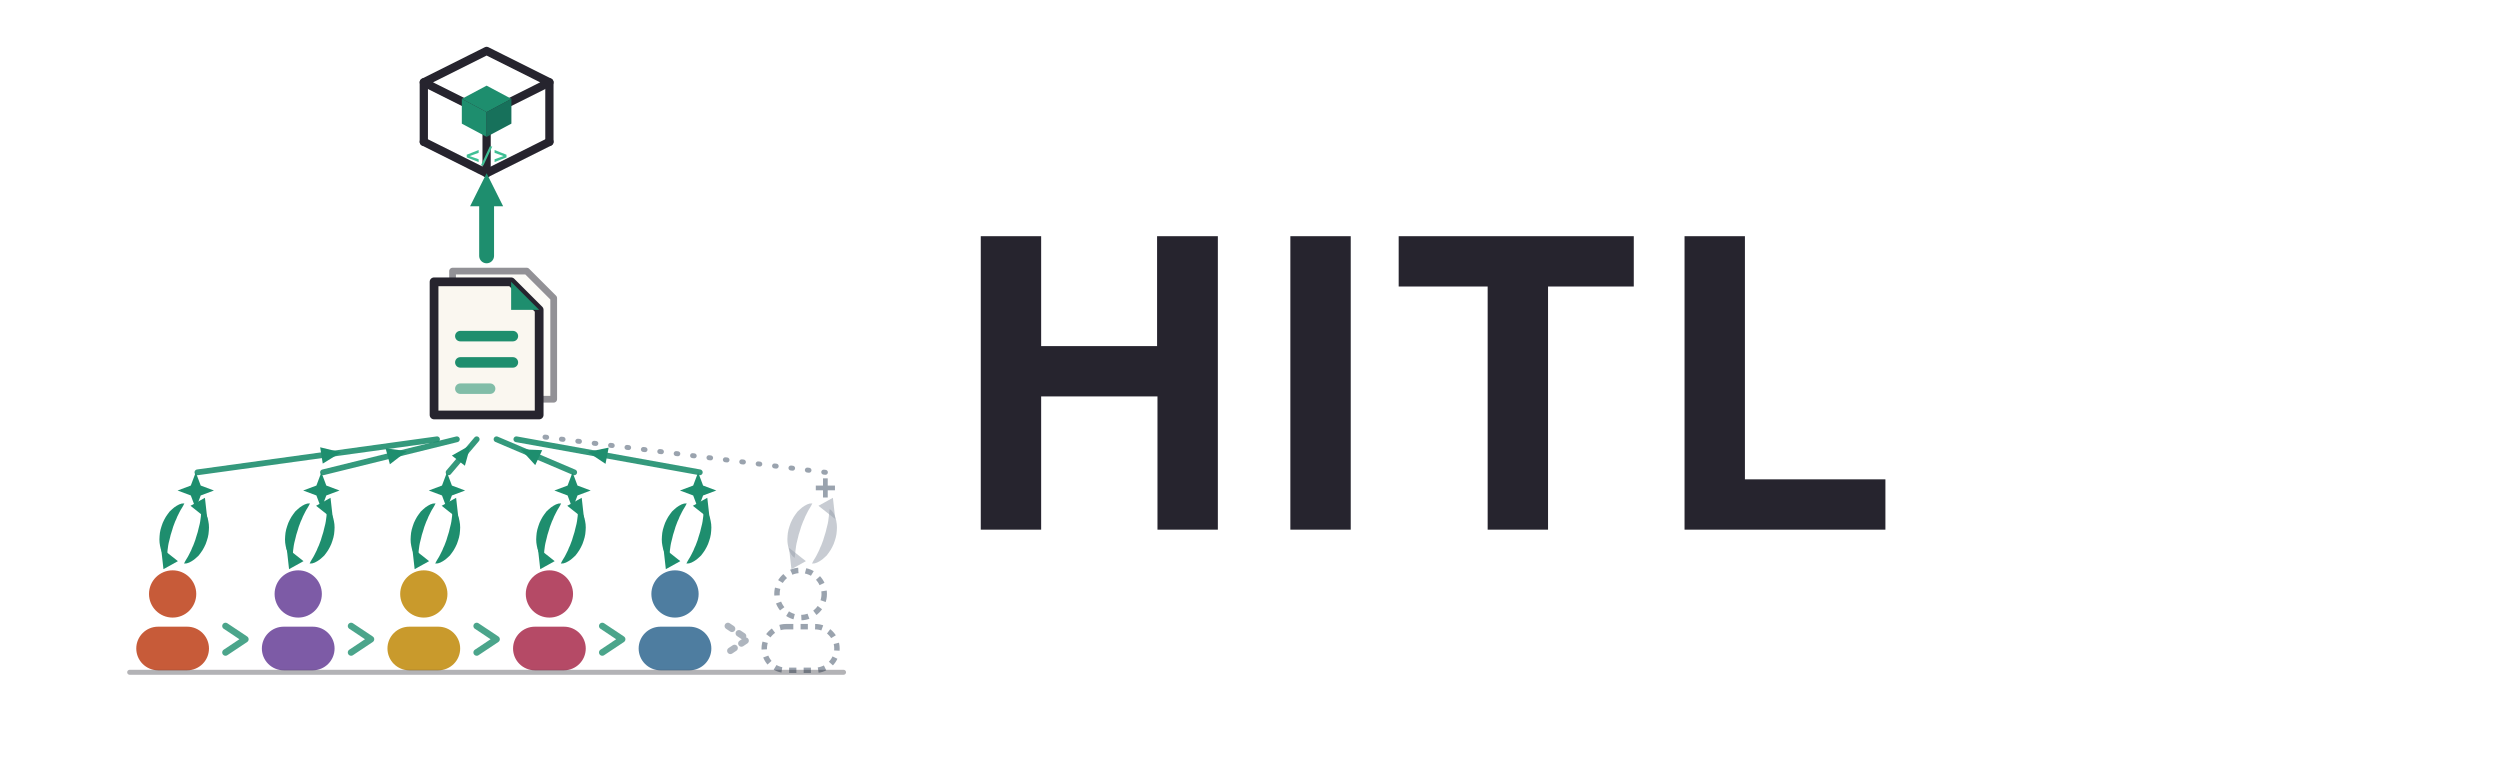
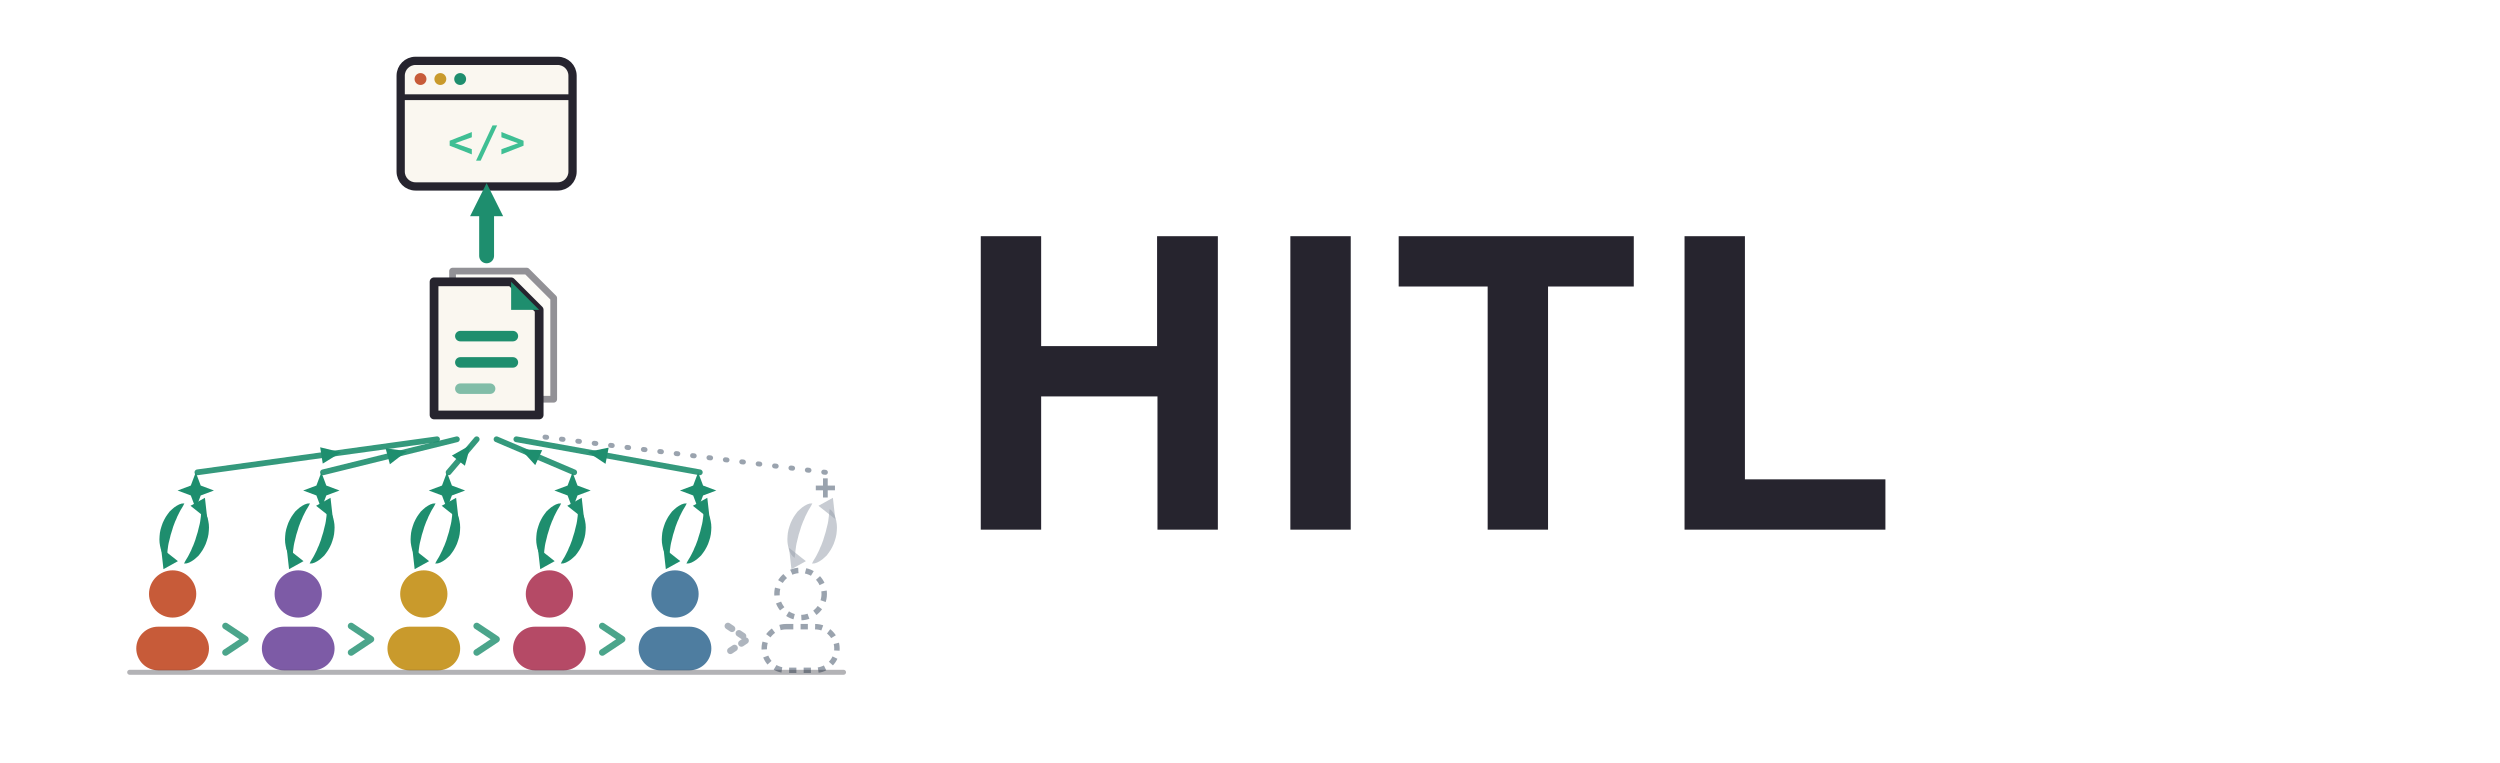
<svg xmlns="http://www.w3.org/2000/svg" width="1180" height="360" viewBox="0 0 1180 360">
  <g transform="translate(30,10) scale(0.78) translate(0,-30)">
-     <g transform="translate(256,128)">
-       <g fill="none" stroke="#26242E" stroke-width="5" stroke-linejoin="round" stroke-linecap="round">
-         <polygon points="0,-80 38,-61 0,-42 -38,-61" />
-         <line x1="-38" y1="-61" x2="-38" y2="-25" />
-         <line x1="38" y1="-61" x2="38" y2="-25" />
-         <line x1="0" y1="-42" x2="0" y2="-6" />
-         <polyline points="-38,-25 0,-6 38,-25" />
-       </g>
-       <polygon points="0,-59 15,-51 0,-43 -15,-51" fill="#1E8E6E" />
-       <polygon points="-15,-51 0,-43 0,-28 -15,-36" fill="#1E8E6E" />
-       <polygon points="15,-51 0,-43 0,-28 15,-36" fill="#17715B" />
-       <text x="0" y="-12" text-anchor="middle" font-family="Menlo, Consolas, monospace" font-weight="bold" font-size="14" fill="#3FBF94">&lt;/&gt;</text>
+     <g transform="translate(256,92)">
+       <rect x="-52" y="-38" width="104" height="76" rx="9" fill="#FAF7F0" stroke="#26242E" stroke-width="5" />
+       <line x1="-52" y1="-16" x2="52" y2="-16" stroke="#26242E" stroke-width="3.5" />
+       <circle cx="-40" cy="-27" r="3.6" fill="#C75B39" />
+       <circle cx="-28" cy="-27" r="3.6" fill="#C99A2C" />
+       <circle cx="-16" cy="-27" r="3.6" fill="#1E8E6E" />
+       <text x="0" y="20" text-anchor="middle" font-family="Menlo, Consolas, monospace" font-weight="bold" font-size="26" fill="#3FBF94">&lt;/&gt;</text>
    </g>
-     <line x1="256" y1="172" x2="256" y2="140" stroke="#1E8E6E" stroke-width="9" stroke-linecap="round" />
-     <polygon points="12,0 -8,10 -8,-10" fill="#1E8E6E" transform="translate(256,134) rotate(-90)" />
+     <line x1="256" y1="172" x2="256" y2="146" stroke="#1E8E6E" stroke-width="9" stroke-linecap="round" />
+     <polygon points="12,0 -8,10 -8,-10" fill="#1E8E6E" transform="translate(256,140) rotate(-90)" />
    <g transform="translate(256,228)">
      <g transform="translate(10,-8) scale(1.02)" opacity="0.5">
        <path d="M -30 -38 L 14 -38 L 30 -22 L 30 38 L -30 38 Z" fill="#FAF7F0" stroke="#26242E" stroke-width="4" stroke-linejoin="round" />
      </g>
      <g transform="scale(1.06)">
        <path d="M -30 -38 L 14 -38 L 30 -22 L 30 38 L -30 38 Z" fill="#FAF7F0" stroke="#26242E" stroke-width="5" stroke-linejoin="round" />
        <path d="M 14 -38 L 14 -22 L 30 -22 Z" fill="#1E8E6E" />
        <rect x="-18" y="-10" width="36" height="6" rx="3" fill="#1E8E6E" />
        <rect x="-18" y="5" width="36" height="6" rx="3" fill="#1E8E6E" />
        <rect x="-18" y="20" width="23" height="6" rx="3" fill="#1E8E6E" opacity="0.55" />
      </g>
    </g>
    <line x1="81" y1="303" x2="226" y2="283" stroke="#1E8E6E" stroke-width="3.5" stroke-linecap="round" opacity="0.9" />
    <polygon points="7,0 -5,5 -5,-5" fill="#1E8E6E" transform="translate(161,292) rotate(-9)" />
    <g transform="translate(66,392) scale(1.1)" fill="#C75B39">
      <circle cx="0" cy="-14" r="13" />
      <rect x="-20" y="4" width="40" height="24" rx="12" />
    </g>
    <polygon points="72.9,358.2 74.5,358.1 76.0,357.6 77.5,356.8 79.0,355.8 80.4,354.6 81.8,353.3 83.0,351.7 84.1,350.1 85.1,348.3 86.0,346.4 86.7,344.4 87.3,342.4 87.7,340.4 87.9,338.4 88.0,336.4 87.9,334.4 87.6,332.5 87.2,330.7 86.6,329.0 85.8,327.5 84.8,326.2 83.6,325.2 83.6,325.2 83.4,326.7 83.2,328.2 83.1,329.6 82.9,331.1 82.7,332.6 82.4,334.2 82.0,335.8 81.6,337.4 81.2,339.1 80.7,340.7 80.2,342.3 79.7,344.0 79.1,345.6 78.5,347.2 77.8,348.7 77.2,350.2 76.5,351.6 75.8,353.0 75.1,354.3 74.3,355.6 73.6,356.8 72.9,358.2" fill="#1E8E6E" />
    <polygon points="7,0 -5,5 -5,-5" fill="#1E8E6E" transform="translate(83.6,325.2) rotate(61)" />
    <polygon points="73.1,321.8 71.5,321.9 70.0,322.4 68.5,323.2 67.0,324.2 65.6,325.4 64.2,326.7 63.0,328.3 61.9,329.9 60.9,331.7 60.0,333.6 59.3,335.6 58.7,337.6 58.3,339.6 58.1,341.6 58.0,343.6 58.1,345.6 58.4,347.5 58.8,349.3 59.4,351.0 60.2,352.5 61.2,353.8 62.4,354.8 62.4,354.8 62.6,353.3 62.8,351.8 62.9,350.4 63.1,348.9 63.3,347.4 63.6,345.8 64.0,344.2 64.4,342.6 64.8,340.9 65.3,339.3 65.8,337.7 66.3,336.0 66.9,334.4 67.5,332.8 68.2,331.3 68.8,329.8 69.5,328.4 70.2,327.0 70.9,325.7 71.7,324.4 72.4,323.2 73.1,321.8" fill="#1E8E6E" />
    <polygon points="7,0 -5,5 -5,-5" fill="#1E8E6E" transform="translate(62.4,354.8) rotate(-119)" />
    <path transform="translate(80,314) scale(1.0)" fill="#1E8E6E" d="M0,-11 L3,-3 L11,0 L3,3 L0,11 L-3,3 L-11,0 L-3,-3 Z" />
    <line x1="157" y1="303" x2="238" y2="283" stroke="#1E8E6E" stroke-width="3.5" stroke-linecap="round" opacity="0.9" />
    <polygon points="7,0 -5,5 -5,-5" fill="#1E8E6E" transform="translate(201,292) rotate(-15)" />
    <g transform="translate(142,392) scale(1.1)" fill="#7D5BA6">
      <circle cx="0" cy="-14" r="13" />
      <rect x="-20" y="4" width="40" height="24" rx="12" />
    </g>
    <polygon points="148.9,358.2 150.5,358.1 152.0,357.6 153.5,356.8 155.0,355.8 156.4,354.6 157.8,353.3 159.0,351.7 160.1,350.1 161.1,348.3 162.0,346.4 162.7,344.4 163.3,342.4 163.7,340.4 163.9,338.4 164.0,336.4 163.9,334.4 163.6,332.5 163.2,330.7 162.6,329.0 161.8,327.5 160.8,326.2 159.6,325.2 159.6,325.2 159.4,326.7 159.2,328.2 159.1,329.6 158.9,331.1 158.7,332.6 158.4,334.2 158.0,335.8 157.6,337.4 157.2,339.1 156.7,340.7 156.2,342.3 155.7,344.0 155.1,345.6 154.5,347.2 153.8,348.7 153.2,350.2 152.5,351.6 151.8,353.0 151.1,354.3 150.3,355.6 149.6,356.8 148.9,358.2" fill="#1E8E6E" />
    <polygon points="7,0 -5,5 -5,-5" fill="#1E8E6E" transform="translate(159.6,325.2) rotate(61)" />
    <polygon points="149.1,321.8 147.5,321.9 146.0,322.4 144.5,323.2 143.0,324.2 141.6,325.4 140.2,326.7 139.0,328.3 137.9,329.9 136.9,331.7 136.0,333.6 135.3,335.6 134.7,337.6 134.3,339.6 134.1,341.6 134.0,343.6 134.1,345.6 134.4,347.5 134.8,349.3 135.4,351.0 136.2,352.5 137.2,353.8 138.4,354.8 138.4,354.8 138.6,353.3 138.8,351.8 138.9,350.4 139.1,348.9 139.3,347.4 139.6,345.8 140.0,344.2 140.4,342.6 140.8,340.9 141.3,339.3 141.8,337.7 142.3,336.0 142.9,334.4 143.5,332.8 144.2,331.3 144.8,329.8 145.5,328.4 146.2,327.0 146.9,325.7 147.7,324.4 148.4,323.2 149.1,321.8" fill="#1E8E6E" />
    <polygon points="7,0 -5,5 -5,-5" fill="#1E8E6E" transform="translate(138.4,354.8) rotate(-119)" />
    <path transform="translate(156,314) scale(1.0)" fill="#1E8E6E" d="M0,-11 L3,-3 L11,0 L3,3 L0,11 L-3,3 L-11,0 L-3,-3 Z" />
    <line x1="233" y1="303" x2="250" y2="283" stroke="#1E8E6E" stroke-width="3.5" stroke-linecap="round" opacity="0.9" />
    <polygon points="7,0 -5,5 -5,-5" fill="#1E8E6E" transform="translate(242,292) rotate(-52)" />
    <g transform="translate(218,392) scale(1.1)" fill="#C99A2C">
      <circle cx="0" cy="-14" r="13" />
      <rect x="-20" y="4" width="40" height="24" rx="12" />
    </g>
    <polygon points="224.9,358.2 226.5,358.1 228.0,357.6 229.5,356.8 231.0,355.8 232.4,354.6 233.8,353.3 235.0,351.7 236.1,350.1 237.1,348.3 238.0,346.4 238.7,344.4 239.3,342.4 239.7,340.4 239.9,338.4 240.0,336.4 239.9,334.4 239.6,332.5 239.2,330.7 238.6,329.0 237.8,327.5 236.8,326.2 235.6,325.2 235.6,325.2 235.4,326.7 235.2,328.2 235.1,329.6 234.9,331.1 234.7,332.6 234.4,334.2 234.0,335.8 233.6,337.4 233.2,339.1 232.7,340.7 232.2,342.3 231.7,344.0 231.1,345.6 230.5,347.2 229.8,348.7 229.2,350.2 228.5,351.6 227.8,353.0 227.1,354.3 226.3,355.6 225.6,356.8 224.9,358.2" fill="#1E8E6E" />
    <polygon points="7,0 -5,5 -5,-5" fill="#1E8E6E" transform="translate(235.6,325.2) rotate(61)" />
    <polygon points="225.1,321.8 223.5,321.9 222.0,322.4 220.5,323.2 219.0,324.2 217.6,325.4 216.2,326.7 215.0,328.3 213.9,329.9 212.9,331.7 212.0,333.6 211.3,335.6 210.7,337.6 210.3,339.6 210.1,341.6 210.0,343.6 210.1,345.6 210.4,347.5 210.8,349.3 211.4,351.0 212.2,352.5 213.2,353.8 214.4,354.8 214.4,354.8 214.6,353.3 214.8,351.8 214.9,350.4 215.1,348.9 215.3,347.4 215.6,345.8 216.0,344.2 216.4,342.6 216.8,340.9 217.3,339.3 217.8,337.7 218.3,336.0 218.9,334.4 219.5,332.8 220.2,331.3 220.8,329.8 221.5,328.4 222.2,327.0 222.9,325.7 223.7,324.4 224.4,323.2 225.1,321.8" fill="#1E8E6E" />
    <polygon points="7,0 -5,5 -5,-5" fill="#1E8E6E" transform="translate(214.4,354.8) rotate(-119)" />
    <path transform="translate(232,314) scale(1.0)" fill="#1E8E6E" d="M0,-11 L3,-3 L11,0 L3,3 L0,11 L-3,3 L-11,0 L-3,-3 Z" />
    <line x1="309" y1="303" x2="262" y2="283" stroke="#1E8E6E" stroke-width="3.5" stroke-linecap="round" opacity="0.9" />
    <polygon points="7,0 -5,5 -5,-5" fill="#1E8E6E" transform="translate(283,292) rotate(-155)" />
    <g transform="translate(294,392) scale(1.1)" fill="#B54A66">
      <circle cx="0" cy="-14" r="13" />
      <rect x="-20" y="4" width="40" height="24" rx="12" />
    </g>
    <polygon points="300.9,358.2 302.5,358.1 304.0,357.6 305.5,356.8 307.0,355.8 308.4,354.6 309.8,353.3 311.0,351.7 312.1,350.1 313.1,348.3 314.0,346.4 314.7,344.4 315.3,342.4 315.7,340.4 315.9,338.4 316.0,336.4 315.9,334.4 315.6,332.5 315.2,330.7 314.6,329.0 313.8,327.5 312.8,326.2 311.6,325.2 311.6,325.2 311.4,326.7 311.2,328.2 311.1,329.6 310.9,331.1 310.7,332.6 310.4,334.2 310.0,335.8 309.6,337.4 309.2,339.1 308.7,340.7 308.2,342.3 307.7,344.0 307.1,345.6 306.5,347.2 305.8,348.7 305.2,350.2 304.5,351.6 303.8,353.0 303.1,354.3 302.3,355.6 301.6,356.8 300.9,358.2" fill="#1E8E6E" />
    <polygon points="7,0 -5,5 -5,-5" fill="#1E8E6E" transform="translate(311.6,325.2) rotate(61)" />
    <polygon points="301.1,321.8 299.5,321.9 298.0,322.4 296.5,323.2 295.0,324.2 293.6,325.4 292.2,326.7 291.0,328.3 289.9,329.9 288.9,331.7 288.0,333.6 287.3,335.6 286.7,337.6 286.3,339.6 286.1,341.6 286.0,343.6 286.1,345.6 286.4,347.5 286.8,349.3 287.4,351.0 288.2,352.5 289.2,353.8 290.4,354.8 290.4,354.8 290.6,353.3 290.8,351.8 290.9,350.4 291.1,348.9 291.3,347.4 291.6,345.8 292.0,344.2 292.4,342.6 292.8,340.9 293.3,339.3 293.8,337.7 294.3,336.0 294.9,334.4 295.5,332.8 296.2,331.3 296.8,329.8 297.5,328.4 298.2,327.0 298.9,325.7 299.7,324.4 300.4,323.2 301.1,321.8" fill="#1E8E6E" />
    <polygon points="7,0 -5,5 -5,-5" fill="#1E8E6E" transform="translate(290.4,354.8) rotate(-119)" />
    <path transform="translate(308,314) scale(1.0)" fill="#1E8E6E" d="M0,-11 L3,-3 L11,0 L3,3 L0,11 L-3,3 L-11,0 L-3,-3 Z" />
    <line x1="385" y1="303" x2="274" y2="283" stroke="#1E8E6E" stroke-width="3.5" stroke-linecap="round" opacity="0.9" />
    <polygon points="7,0 -5,5 -5,-5" fill="#1E8E6E" transform="translate(324,292) rotate(-169)" />
    <g transform="translate(370,392) scale(1.1)" fill="#4E7DA0">
      <circle cx="0" cy="-14" r="13" />
      <rect x="-20" y="4" width="40" height="24" rx="12" />
    </g>
    <polygon points="376.9,358.2 378.5,358.1 380.0,357.6 381.5,356.8 383.0,355.8 384.4,354.6 385.8,353.3 387.0,351.7 388.1,350.1 389.1,348.3 390.0,346.4 390.7,344.4 391.3,342.4 391.7,340.4 391.9,338.4 392.0,336.4 391.9,334.4 391.6,332.5 391.2,330.7 390.6,329.0 389.8,327.5 388.8,326.2 387.6,325.2 387.6,325.2 387.4,326.7 387.2,328.2 387.1,329.6 386.9,331.1 386.7,332.6 386.4,334.2 386.0,335.8 385.6,337.4 385.2,339.1 384.7,340.7 384.2,342.3 383.7,344.0 383.1,345.6 382.5,347.2 381.8,348.7 381.2,350.2 380.5,351.6 379.8,353.0 379.1,354.3 378.3,355.6 377.6,356.8 376.9,358.2" fill="#1E8E6E" />
    <polygon points="7,0 -5,5 -5,-5" fill="#1E8E6E" transform="translate(387.6,325.2) rotate(61)" />
    <polygon points="377.1,321.8 375.5,321.9 374.0,322.4 372.5,323.2 371.0,324.2 369.6,325.4 368.2,326.7 367.0,328.3 365.9,329.9 364.9,331.7 364.0,333.6 363.3,335.6 362.7,337.6 362.3,339.6 362.1,341.6 362.0,343.6 362.1,345.6 362.4,347.5 362.8,349.3 363.4,351.0 364.2,352.5 365.2,353.8 366.4,354.8 366.4,354.8 366.6,353.3 366.8,351.8 366.9,350.4 367.1,348.9 367.3,347.4 367.6,345.8 368.0,344.2 368.4,342.6 368.8,340.9 369.3,339.3 369.8,337.7 370.3,336.0 370.9,334.4 371.5,332.8 372.2,331.3 372.8,329.8 373.5,328.4 374.2,327.0 374.9,325.7 375.7,324.4 376.4,323.2 377.1,321.8" fill="#1E8E6E" />
    <polygon points="7,0 -5,5 -5,-5" fill="#1E8E6E" transform="translate(366.4,354.8) rotate(-119)" />
    <path transform="translate(384,314) scale(1.0)" fill="#1E8E6E" d="M0,-11 L3,-3 L11,0 L3,3 L0,11 L-3,3 L-11,0 L-3,-3 Z" />
    <line x1="461" y1="303" x2="286" y2="281" stroke="#9AA3AE" stroke-width="3" stroke-linecap="round" stroke-dasharray="1 9" />
    <g transform="translate(446,392) scale(1.1)" fill="none" stroke="#9AA3AE" stroke-width="3" stroke-dasharray="4 4">
      <circle cx="0" cy="-14" r="13" />
      <rect x="-20" y="4" width="40" height="24" rx="12" />
    </g>
    <polygon points="452.9,358.2 454.5,358.1 456.0,357.6 457.5,356.8 459.0,355.8 460.4,354.6 461.8,353.3 463.0,351.7 464.1,350.1 465.1,348.3 466.0,346.4 466.7,344.4 467.3,342.4 467.7,340.4 467.9,338.4 468.0,336.4 467.9,334.4 467.6,332.5 467.2,330.7 466.6,329.0 465.8,327.5 464.8,326.2 463.6,325.2 463.6,325.2 463.4,326.7 463.2,328.2 463.1,329.6 462.9,331.1 462.7,332.6 462.4,334.2 462.0,335.8 461.6,337.4 461.2,339.1 460.7,340.7 460.2,342.3 459.7,344.0 459.1,345.6 458.5,347.2 457.8,348.7 457.2,350.2 456.5,351.6 455.8,353.0 455.1,354.3 454.3,355.6 453.6,356.8 452.9,358.2" fill="#9AA3AE" opacity="0.55" />
    <polygon points="7,0 -5,5 -5,-5" fill="#9AA3AE" opacity="0.55" transform="translate(463.6,325.2) rotate(61)" />
    <polygon points="453.1,321.8 451.5,321.9 450.0,322.4 448.5,323.2 447.0,324.2 445.6,325.4 444.2,326.7 443.0,328.3 441.9,329.9 440.9,331.7 440.0,333.6 439.3,335.6 438.7,337.6 438.3,339.6 438.1,341.6 438.0,343.6 438.1,345.6 438.4,347.5 438.8,349.3 439.4,351.0 440.2,352.5 441.2,353.8 442.4,354.8 442.4,354.8 442.6,353.3 442.8,351.8 442.9,350.4 443.1,348.9 443.3,347.4 443.6,345.8 444.0,344.2 444.4,342.6 444.8,340.9 445.3,339.3 445.8,337.7 446.3,336.0 446.9,334.4 447.5,332.8 448.2,331.3 448.8,329.8 449.5,328.4 450.2,327.0 450.9,325.7 451.7,324.4 452.4,323.2 453.1,321.8" fill="#9AA3AE" opacity="0.55" />
    <polygon points="7,0 -5,5 -5,-5" fill="#9AA3AE" opacity="0.55" transform="translate(442.4,354.8) rotate(-119)" />
    <text x="454" y="318" font-family="'Helvetica Neue', Helvetica, Arial, sans-serif" font-weight="700" font-size="24" fill="#9AA3AE">+</text>
    <polyline points="98,396 110,404 98,412" fill="none" stroke="#1E8E6E" stroke-width="4" stroke-linecap="round" stroke-linejoin="round" opacity="0.8" />
    <polyline points="174,396 186,404 174,412" fill="none" stroke="#1E8E6E" stroke-width="4" stroke-linecap="round" stroke-linejoin="round" opacity="0.8" />
    <polyline points="250,396 262,404 250,412" fill="none" stroke="#1E8E6E" stroke-width="4" stroke-linecap="round" stroke-linejoin="round" opacity="0.8" />
    <polyline points="326,396 338,404 326,412" fill="none" stroke="#1E8E6E" stroke-width="4" stroke-linecap="round" stroke-linejoin="round" opacity="0.8" />
    <polyline points="402,396 414,404 402,412" fill="none" stroke="#9AA3AE" stroke-width="4" stroke-linecap="round" stroke-linejoin="round" stroke-dasharray="3 5" opacity="0.8" />
    <line x1="40" y1="424" x2="472" y2="424" stroke="#26242E" stroke-width="3" stroke-linecap="round" opacity="0.35" />
  </g>
  <text x="450" y="250" font-family="'Helvetica Neue', Helvetica, Arial, sans-serif" font-weight="800" font-size="190" letter-spacing="8" fill="#26242E">HITL</text>
</svg>
